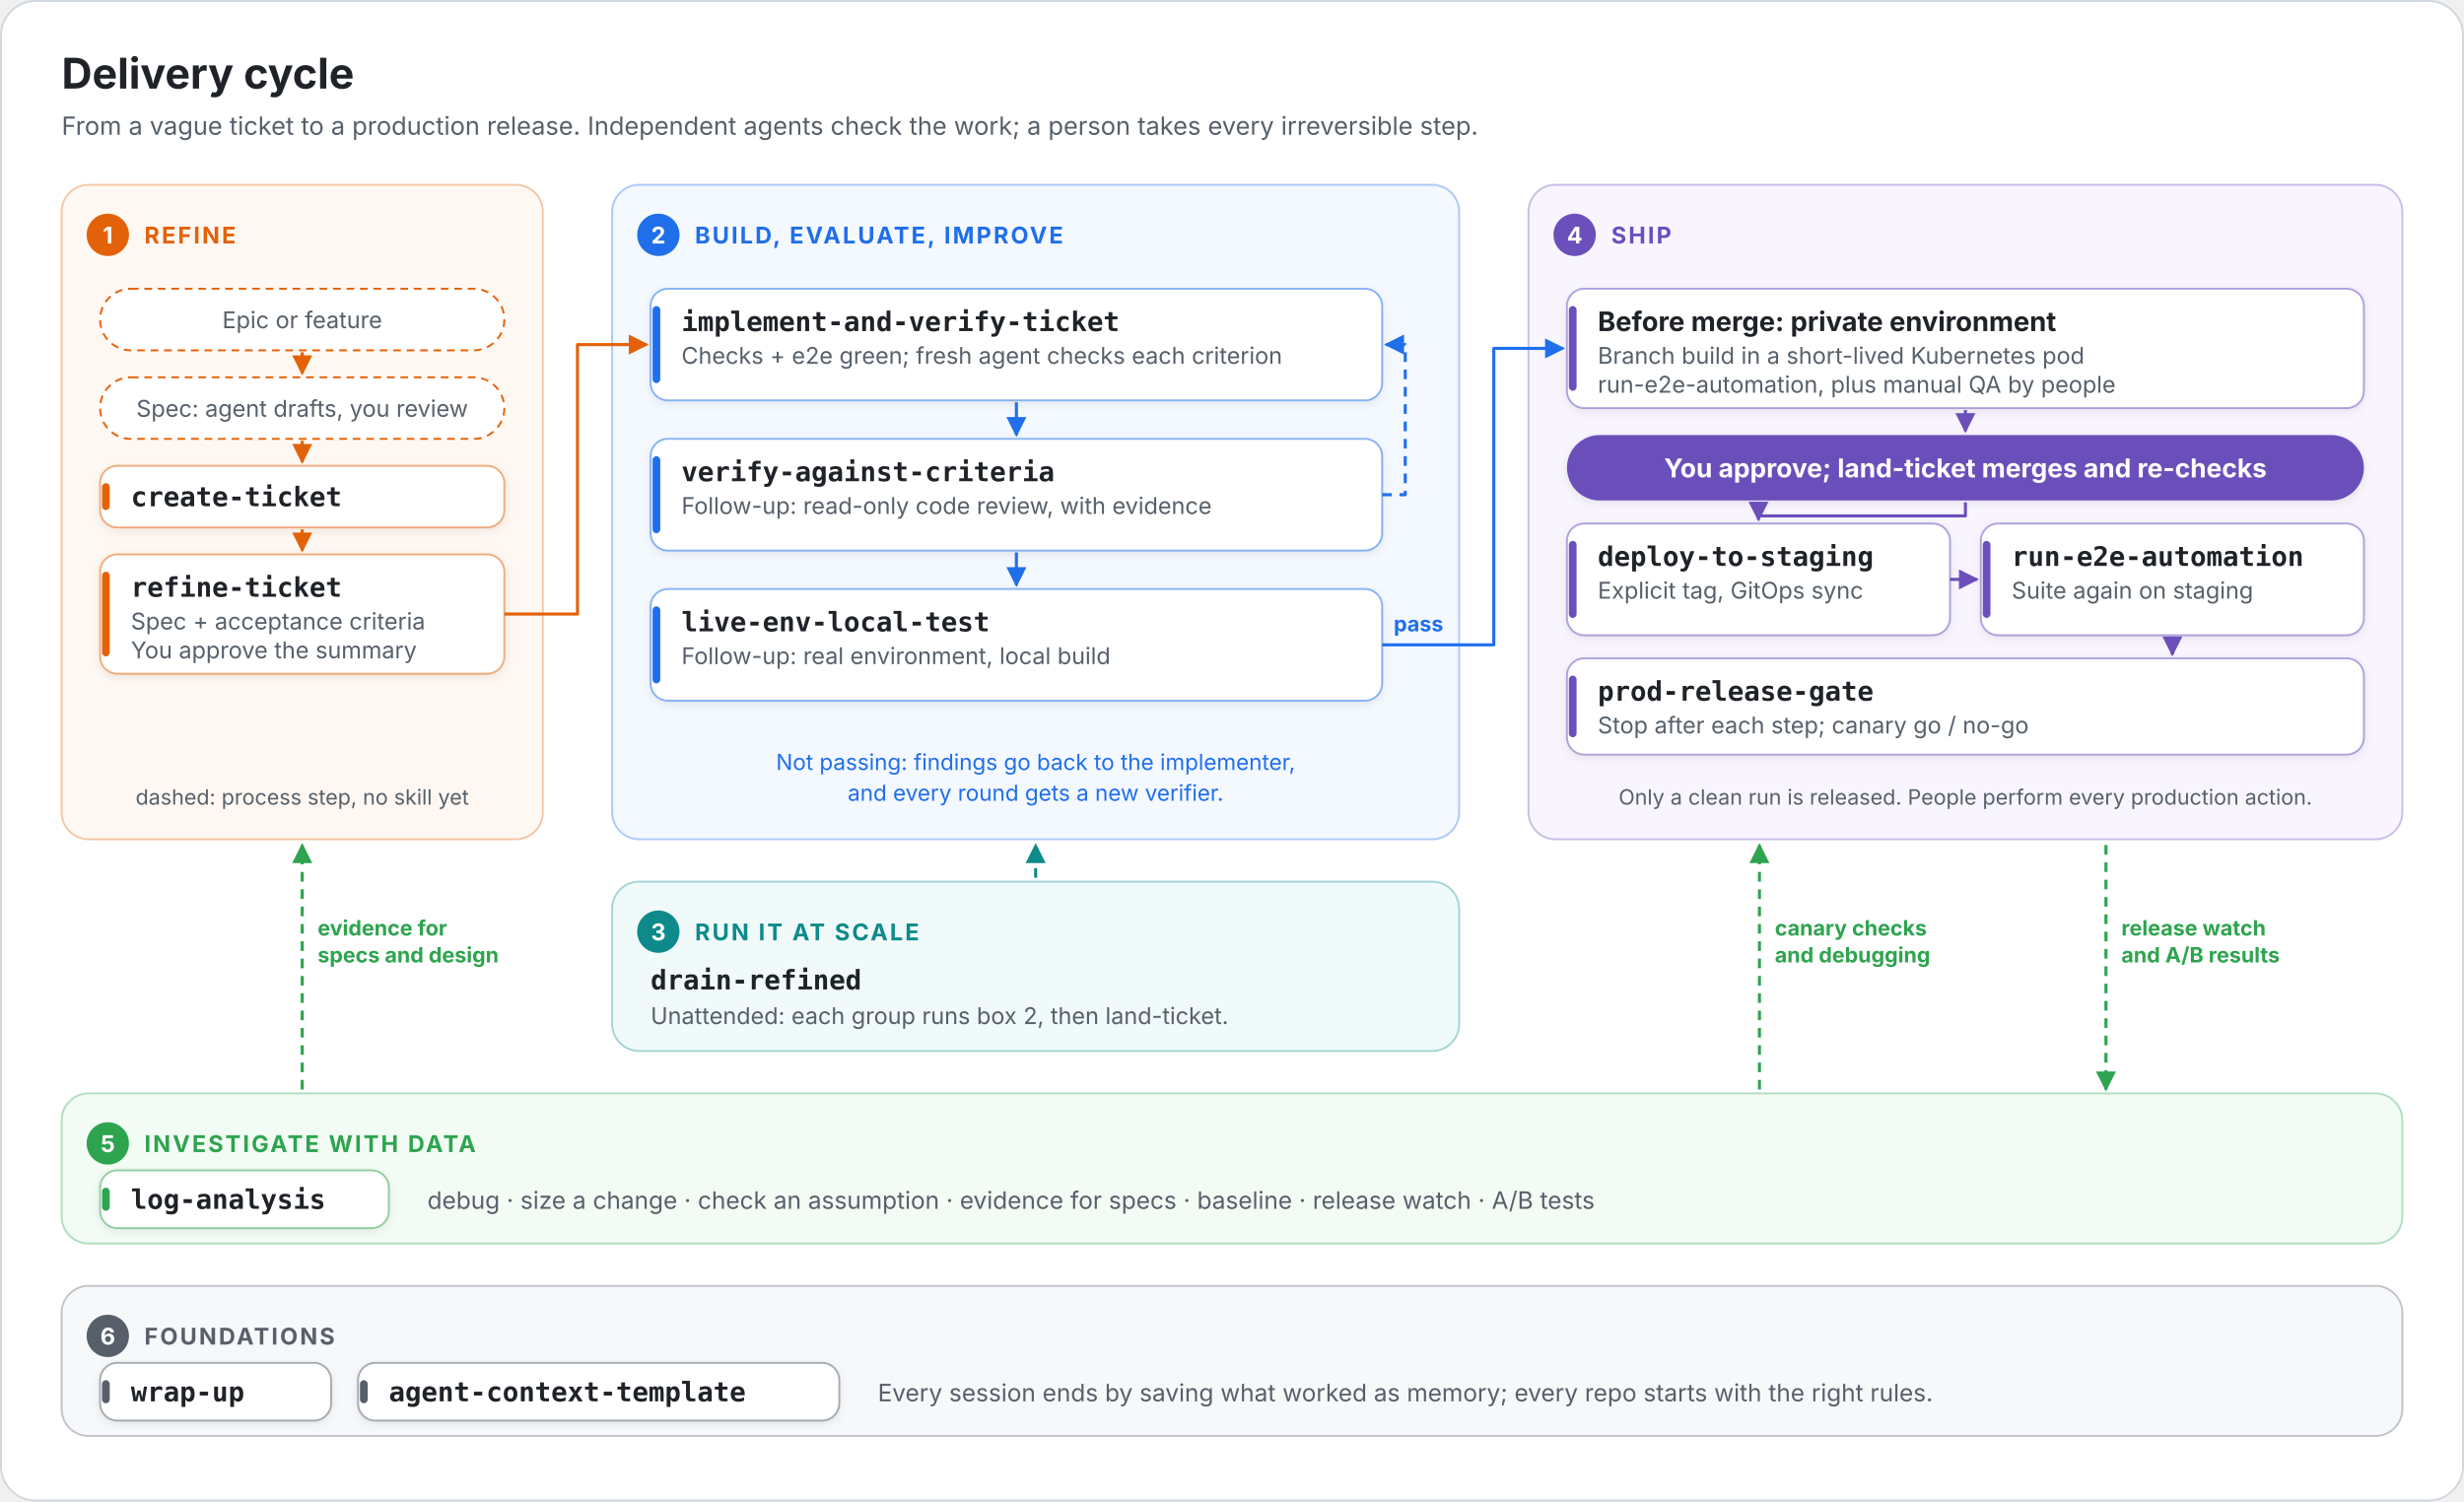
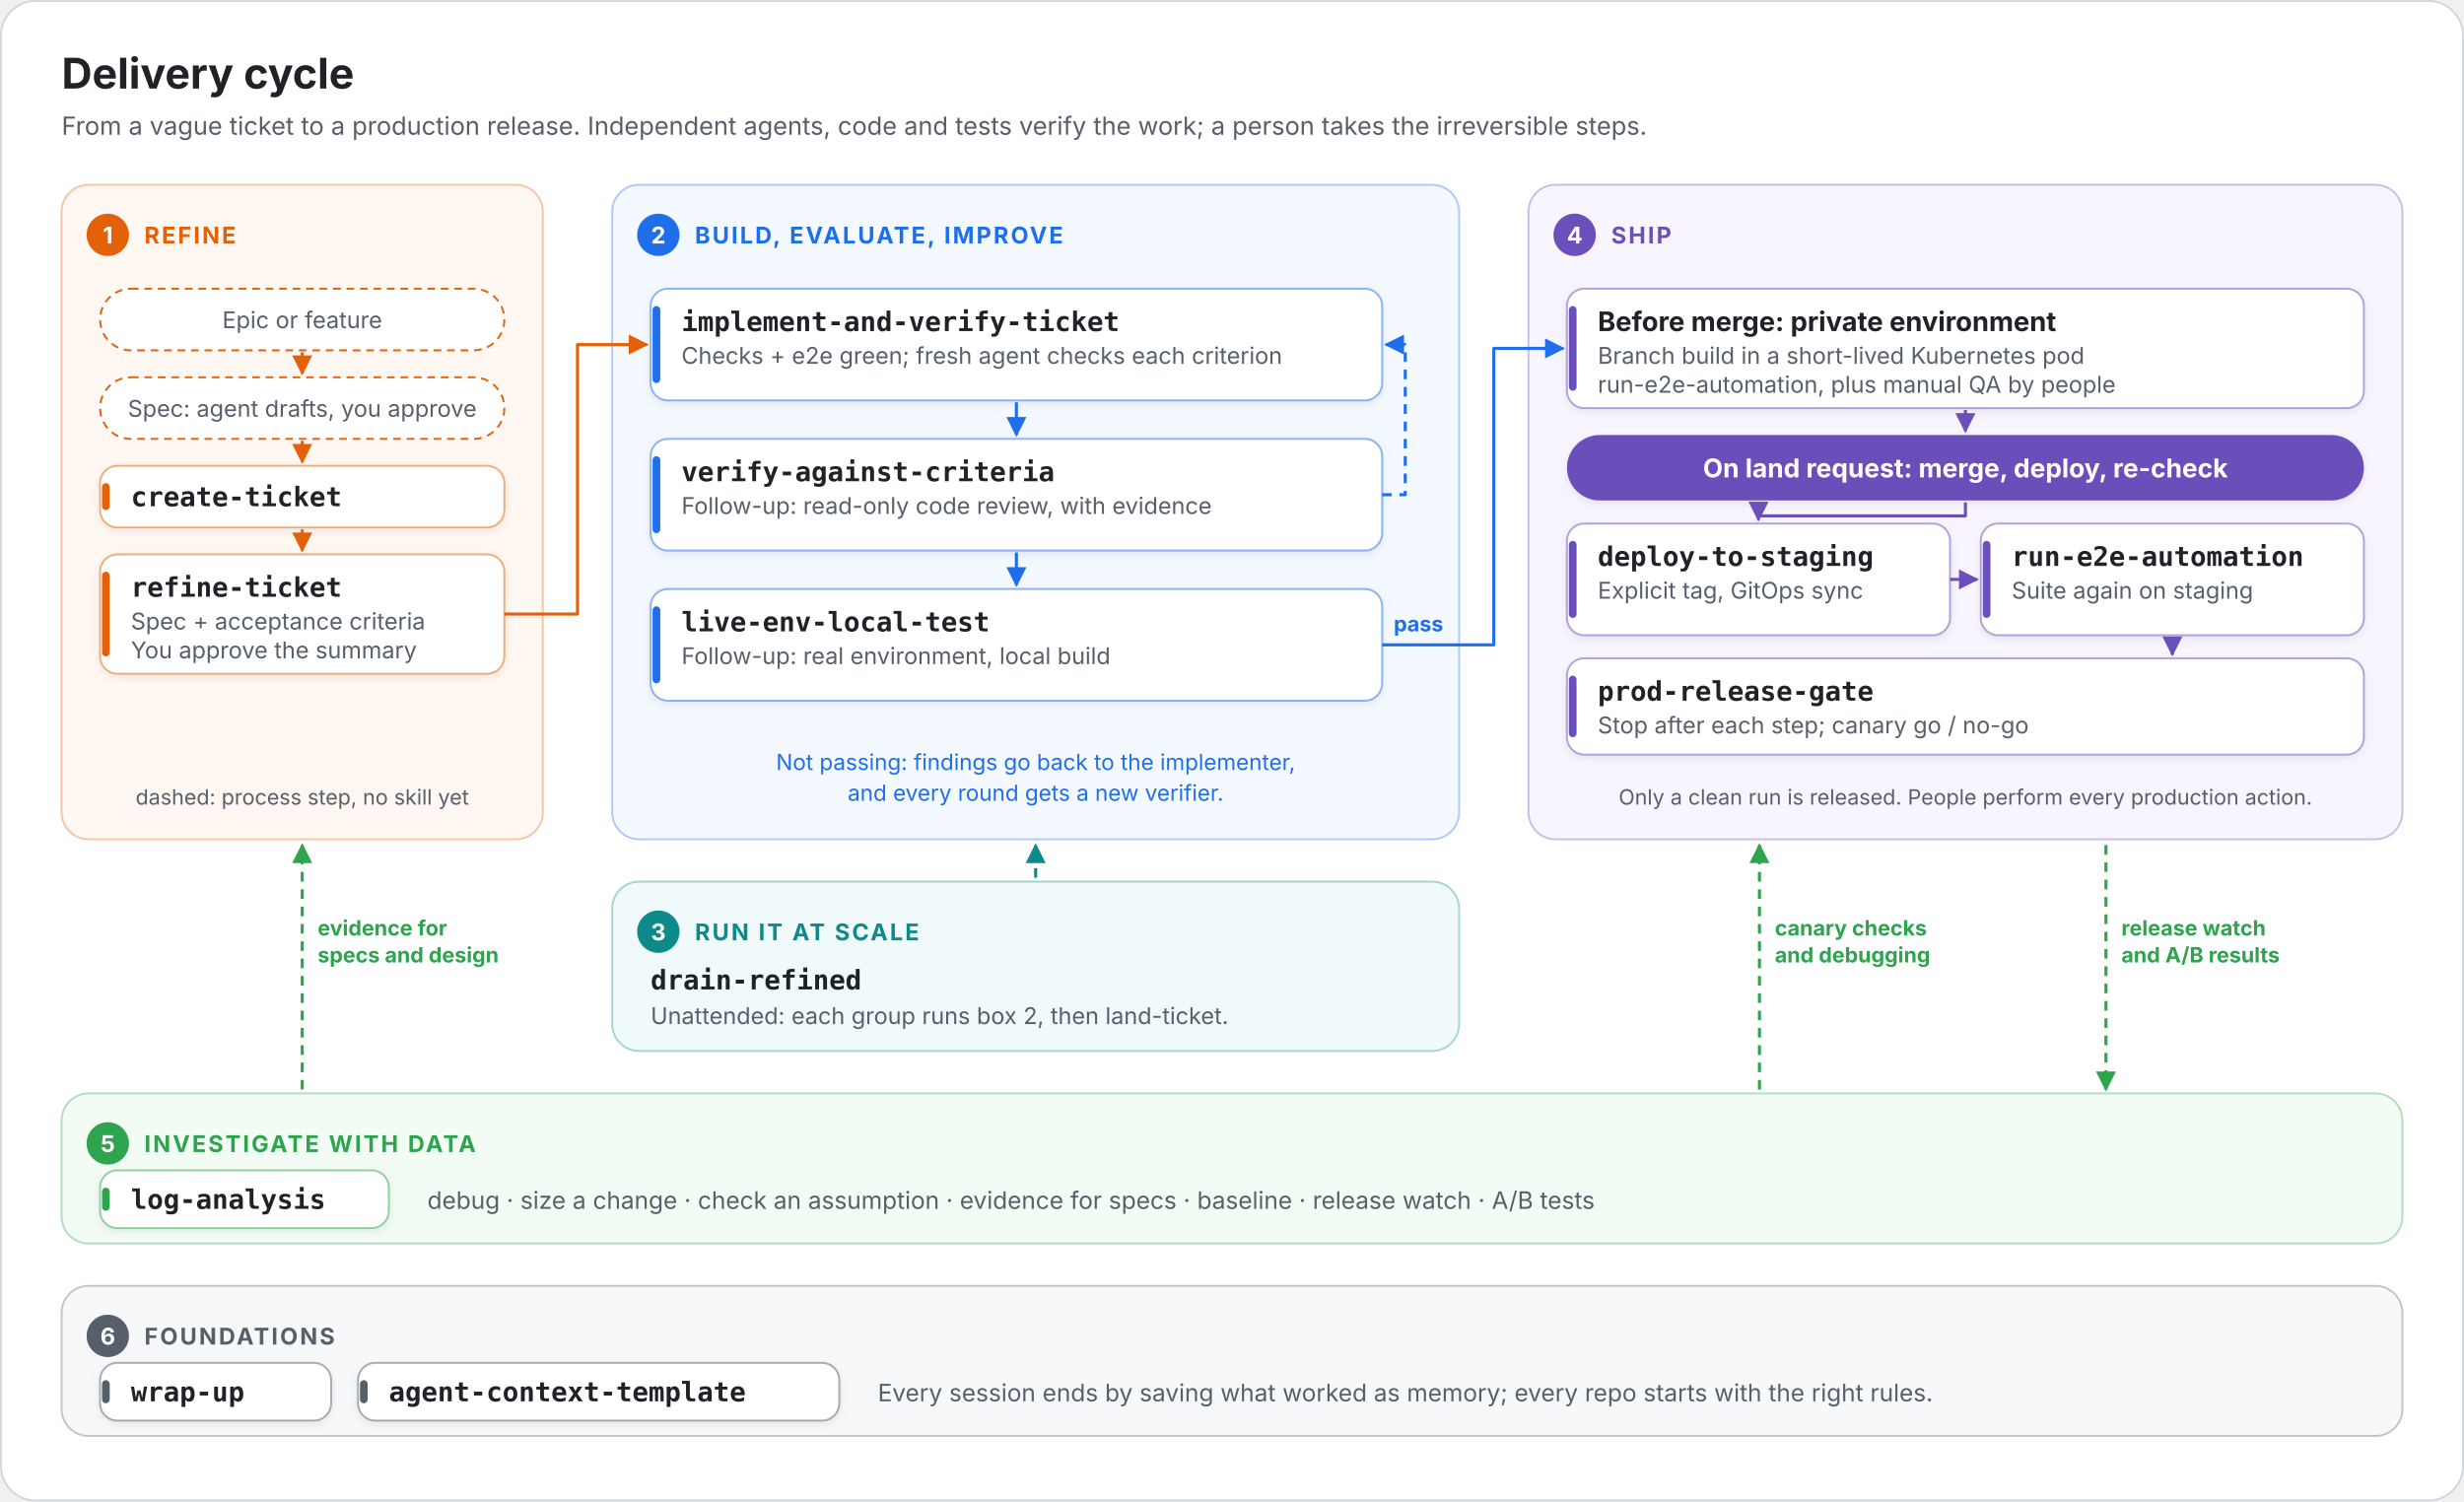
<svg xmlns="http://www.w3.org/2000/svg" viewBox="0 0 1280 780" width="1280" height="780" role="img" aria-label="Delivery cycle: refine, build and evaluate, run at scale, ship, investigate with data, foundations">
  <defs>
    <filter id="sh" x="-5%" y="-10%" width="110%" height="130%">
      <feDropShadow dx="0" dy="1.5" stdDeviation="2.5" flood-color="#1f2328" flood-opacity="0.08" />
    </filter>
    <marker id="m_refine" viewBox="0 0 10 10" refX="9" refY="5" markerWidth="6.5" markerHeight="6.5" orient="auto-start-reverse">
      <path d="M0 0L10 5L0 10z" fill="#E36209" />
    </marker>
    <marker id="m_build" viewBox="0 0 10 10" refX="9" refY="5" markerWidth="6.5" markerHeight="6.5" orient="auto-start-reverse">
      <path d="M0 0L10 5L0 10z" fill="#1F6FEB" />
    </marker>
    <marker id="m_scale" viewBox="0 0 10 10" refX="9" refY="5" markerWidth="6.5" markerHeight="6.5" orient="auto-start-reverse">
      <path d="M0 0L10 5L0 10z" fill="#0E8A8A" />
    </marker>
    <marker id="m_ship" viewBox="0 0 10 10" refX="9" refY="5" markerWidth="6.5" markerHeight="6.5" orient="auto-start-reverse">
      <path d="M0 0L10 5L0 10z" fill="#6B4FBB" />
    </marker>
    <marker id="m_data" viewBox="0 0 10 10" refX="9" refY="5" markerWidth="6.5" markerHeight="6.5" orient="auto-start-reverse">
      <path d="M0 0L10 5L0 10z" fill="#2EA44F" />
    </marker>
    <marker id="m_base" viewBox="0 0 10 10" refX="9" refY="5" markerWidth="6.5" markerHeight="6.5" orient="auto-start-reverse">
      <path d="M0 0L10 5L0 10z" fill="#57606a" />
    </marker>
    <marker id="m_n" viewBox="0 0 10 10" refX="9" refY="5" markerWidth="6.5" markerHeight="6.5" orient="auto-start-reverse">
      <path d="M0 0L10 5L0 10z" fill="#8c959f" />
    </marker>
  </defs>
  <rect x="0.5" y="0.5" width="1279" height="779" rx="18" fill="#FFFFFF" stroke="#D0D7DE" />
  <text x="32" y="46" font-family="Inter,'Segoe UI',Helvetica,Arial,sans-serif" font-size="22" font-weight="700" fill="#1f2328" text-anchor="start">Delivery cycle</text>
-   <text x="32" y="70" font-family="Inter,'Segoe UI',Helvetica,Arial,sans-serif" font-size="13" fill="#57606a" text-anchor="start">From a vague ticket to a production release. Independent agents check the work; a person takes every irreversible step.</text>
+   <text x="32" y="70" font-family="Inter,'Segoe UI',Helvetica,Arial,sans-serif" font-size="13" fill="#57606a" text-anchor="start">From a vague ticket to a production release. Independent agents, code and tests verify the work; a person takes the irreversible steps.</text>
  <rect x="32" y="96" width="250" height="340" rx="14" fill="#FFF8F2" stroke="#E36209" stroke-opacity="0.35" />
  <circle cx="56" cy="122" r="11" fill="#E36209" />
  <text x="56" y="126.5" font-family="Inter,'Segoe UI',Helvetica,Arial,sans-serif" font-size="12" font-weight="700" fill="#fff" text-anchor="middle">1</text>
  <text x="75" y="126.5" font-family="Inter,'Segoe UI',Helvetica,Arial,sans-serif" font-size="12" font-weight="700" fill="#E36209" text-anchor="start" letter-spacing="1.1">REFINE</text>
  <rect x="52" y="150" width="210" height="32" rx="16.0" fill="#fff" stroke="#E36209" stroke-dasharray="4 3" />
  <text x="157.0" y="170.5" font-family="Inter,'Segoe UI',Helvetica,Arial,sans-serif" font-size="12" fill="#57606a" text-anchor="middle">Epic or feature</text>
  <path d="M157.0 183 V194" fill="none" stroke="#E36209" stroke-width="1.6" stroke-linejoin="round" marker-end="url(#m_refine)" />
  <rect x="52" y="196" width="210" height="32" rx="16.0" fill="#fff" stroke="#E36209" stroke-dasharray="4 3" />
-   <text x="157.0" y="216.5" font-family="Inter,'Segoe UI',Helvetica,Arial,sans-serif" font-size="12" fill="#57606a" text-anchor="middle">Spec: agent drafts, you review</text>
+   <text x="157.0" y="216.5" font-family="Inter,'Segoe UI',Helvetica,Arial,sans-serif" font-size="12" fill="#57606a" text-anchor="middle">Spec: agent drafts, you approve</text>
  <path d="M157.0 229 V240" fill="none" stroke="#E36209" stroke-width="1.6" stroke-linejoin="round" marker-end="url(#m_refine)" />
  <rect x="52" y="242" width="210" height="32" rx="9" fill="#fff" stroke="#E36209" stroke-opacity="0.5" filter="url(#sh)" />
  <rect x="53" y="251" width="4" height="14" rx="2" fill="#E36209" />
  <text x="68" y="263.0" font-family="ui-monospace,SFMono-Regular,Menlo,Consolas,monospace" font-size="14" font-weight="700" fill="#1f2328" text-anchor="start">create-ticket</text>
  <path d="M157.0 275 V286" fill="none" stroke="#E36209" stroke-width="1.6" stroke-linejoin="round" marker-end="url(#m_refine)" />
  <rect x="52" y="288" width="210" height="62" rx="9" fill="#fff" stroke="#E36209" stroke-opacity="0.5" filter="url(#sh)" />
  <rect x="53" y="297" width="4" height="44" rx="2" fill="#E36209" />
  <text x="68" y="310" font-family="ui-monospace,SFMono-Regular,Menlo,Consolas,monospace" font-size="14" font-weight="700" fill="#1f2328" text-anchor="start">refine-ticket</text>
  <text x="68" y="327" font-family="Inter,'Segoe UI',Helvetica,Arial,sans-serif" font-size="12" fill="#57606a" text-anchor="start">Spec + acceptance criteria</text>
  <text x="68" y="342" font-family="Inter,'Segoe UI',Helvetica,Arial,sans-serif" font-size="12" fill="#57606a" text-anchor="start">You approve the summary</text>
  <text x="157.0" y="418" font-family="Inter,'Segoe UI',Helvetica,Arial,sans-serif" font-size="11" fill="#57606a" text-anchor="middle">dashed: process step, no skill yet</text>
  <rect x="318" y="96" width="440" height="340" rx="14" fill="#F4F8FF" stroke="#1F6FEB" stroke-opacity="0.35" />
  <circle cx="342" cy="122" r="11" fill="#1F6FEB" />
  <text x="342" y="126.5" font-family="Inter,'Segoe UI',Helvetica,Arial,sans-serif" font-size="12" font-weight="700" fill="#fff" text-anchor="middle">2</text>
  <text x="361" y="126.5" font-family="Inter,'Segoe UI',Helvetica,Arial,sans-serif" font-size="12" font-weight="700" fill="#1F6FEB" text-anchor="start" letter-spacing="1.1">BUILD, EVALUATE, IMPROVE</text>
  <rect x="338" y="150" width="380" height="58" rx="9" fill="#fff" stroke="#1F6FEB" stroke-opacity="0.5" filter="url(#sh)" />
  <rect x="339" y="159" width="4" height="40" rx="2" fill="#1F6FEB" />
  <text x="354" y="172" font-family="ui-monospace,SFMono-Regular,Menlo,Consolas,monospace" font-size="14" font-weight="700" fill="#1f2328" text-anchor="start">implement-and-verify-ticket</text>
  <text x="354" y="189" font-family="Inter,'Segoe UI',Helvetica,Arial,sans-serif" font-size="12" fill="#57606a" text-anchor="start">Checks + e2e green; fresh agent checks each criterion</text>
  <rect x="338" y="228" width="380" height="58" rx="9" fill="#fff" stroke="#1F6FEB" stroke-opacity="0.5" filter="url(#sh)" />
  <rect x="339" y="237" width="4" height="40" rx="2" fill="#1F6FEB" />
  <text x="354" y="250" font-family="ui-monospace,SFMono-Regular,Menlo,Consolas,monospace" font-size="14" font-weight="700" fill="#1f2328" text-anchor="start">verify-against-criteria</text>
  <text x="354" y="267" font-family="Inter,'Segoe UI',Helvetica,Arial,sans-serif" font-size="12" fill="#57606a" text-anchor="start">Follow-up: read-only code review, with evidence</text>
  <path d="M528.0 209 V226" fill="none" stroke="#1F6FEB" stroke-width="1.6" stroke-linejoin="round" marker-end="url(#m_build)" />
  <rect x="338" y="306" width="380" height="58" rx="9" fill="#fff" stroke="#1F6FEB" stroke-opacity="0.5" filter="url(#sh)" />
  <rect x="339" y="315" width="4" height="40" rx="2" fill="#1F6FEB" />
  <text x="354" y="328" font-family="ui-monospace,SFMono-Regular,Menlo,Consolas,monospace" font-size="14" font-weight="700" fill="#1f2328" text-anchor="start">live-env-local-test</text>
  <text x="354" y="345" font-family="Inter,'Segoe UI',Helvetica,Arial,sans-serif" font-size="12" fill="#57606a" text-anchor="start">Follow-up: real environment, local build</text>
  <path d="M528.0 287 V304" fill="none" stroke="#1F6FEB" stroke-width="1.6" stroke-linejoin="round" marker-end="url(#m_build)" />
  <path d="M718 257 H730 V179 H720" fill="none" stroke="#1F6FEB" stroke-width="1.6" stroke-dasharray="5 4" stroke-linejoin="round" marker-end="url(#m_build)" />
  <text x="538.0" y="400" font-family="Inter,'Segoe UI',Helvetica,Arial,sans-serif" font-size="11.5" fill="#1F6FEB" text-anchor="middle">Not passing: findings go back to the implementer,</text>
  <text x="538.0" y="416" font-family="Inter,'Segoe UI',Helvetica,Arial,sans-serif" font-size="11.5" fill="#1F6FEB" text-anchor="middle">and every round gets a new verifier.</text>
  <path d="M262 319 H300 V179 H336" fill="none" stroke="#E36209" stroke-width="1.6" stroke-linejoin="round" marker-end="url(#m_refine)" />
  <rect x="794" y="96" width="454" height="340" rx="14" fill="#F8F5FF" stroke="#6B4FBB" stroke-opacity="0.35" />
  <circle cx="818" cy="122" r="11" fill="#6B4FBB" />
  <text x="818" y="126.5" font-family="Inter,'Segoe UI',Helvetica,Arial,sans-serif" font-size="12" font-weight="700" fill="#fff" text-anchor="middle">4</text>
  <text x="837" y="126.5" font-family="Inter,'Segoe UI',Helvetica,Arial,sans-serif" font-size="12" font-weight="700" fill="#6B4FBB" text-anchor="start" letter-spacing="1.1">SHIP</text>
  <rect x="814" y="150" width="414" height="62" rx="9" fill="#fff" stroke="#6B4FBB" stroke-opacity="0.5" filter="url(#sh)" />
  <rect x="815" y="159" width="4" height="44" rx="2" fill="#6B4FBB" />
  <text x="830" y="172" font-family="Inter,'Segoe UI',Helvetica,Arial,sans-serif" font-size="14" font-weight="700" fill="#1f2328" text-anchor="start">Before merge: private environment</text>
  <text x="830" y="189" font-family="Inter,'Segoe UI',Helvetica,Arial,sans-serif" font-size="12" fill="#57606a" text-anchor="start">Branch build in a short-lived Kubernetes pod</text>
  <text x="830" y="204" font-family="Inter,'Segoe UI',Helvetica,Arial,sans-serif" font-size="12" fill="#57606a" text-anchor="start">run-e2e-automation, plus manual QA by people</text>
  <rect x="814" y="226" width="414" height="34" rx="17.0" fill="#6B4FBB" filter="url(#sh)" />
-   <text x="1021.0" y="248.0" font-family="Inter,'Segoe UI',Helvetica,Arial,sans-serif" font-size="13.5" font-weight="700" fill="#fff" text-anchor="middle">You approve; land-ticket merges and re-checks</text>
+   <text x="1021.0" y="248.0" font-family="Inter,'Segoe UI',Helvetica,Arial,sans-serif" font-size="13.5" font-weight="700" fill="#fff" text-anchor="middle">On land request: merge, deploy, re-check</text>
  <path d="M1021.0 213 V224" fill="none" stroke="#6B4FBB" stroke-width="1.6" stroke-linejoin="round" marker-end="url(#m_ship)" />
  <rect x="814" y="272" width="199.0" height="58" rx="9" fill="#fff" stroke="#6B4FBB" stroke-opacity="0.5" filter="url(#sh)" />
  <rect x="815" y="281" width="4" height="40" rx="2" fill="#6B4FBB" />
  <text x="830" y="294" font-family="ui-monospace,SFMono-Regular,Menlo,Consolas,monospace" font-size="14" font-weight="700" fill="#1f2328" text-anchor="start">deploy-to-staging</text>
  <text x="830" y="311" font-family="Inter,'Segoe UI',Helvetica,Arial,sans-serif" font-size="12" fill="#57606a" text-anchor="start">Explicit tag, GitOps sync</text>
  <rect x="1029.0" y="272" width="199.0" height="58" rx="9" fill="#fff" stroke="#6B4FBB" stroke-opacity="0.5" filter="url(#sh)" />
  <rect x="1030.0" y="281" width="4" height="40" rx="2" fill="#6B4FBB" />
  <text x="1045.0" y="294" font-family="ui-monospace,SFMono-Regular,Menlo,Consolas,monospace" font-size="14" font-weight="700" fill="#1f2328" text-anchor="start">run-e2e-automation</text>
  <text x="1045.0" y="311" font-family="Inter,'Segoe UI',Helvetica,Arial,sans-serif" font-size="12" fill="#57606a" text-anchor="start">Suite again on staging</text>
  <path d="M1021.0 261 V268 H913.5 V270" fill="none" stroke="#6B4FBB" stroke-width="1.6" stroke-linejoin="round" marker-end="url(#m_ship)" />
  <path d="M1013.0 301 H1027.0" fill="none" stroke="#6B4FBB" stroke-width="1.6" stroke-linejoin="round" marker-end="url(#m_ship)" />
  <rect x="814" y="342" width="414" height="50" rx="9" fill="#fff" stroke="#6B4FBB" stroke-opacity="0.5" filter="url(#sh)" />
  <rect x="815" y="351" width="4" height="32" rx="2" fill="#6B4FBB" />
  <text x="830" y="364" font-family="ui-monospace,SFMono-Regular,Menlo,Consolas,monospace" font-size="14" font-weight="700" fill="#1f2328" text-anchor="start">prod-release-gate</text>
  <text x="830" y="381" font-family="Inter,'Segoe UI',Helvetica,Arial,sans-serif" font-size="12" fill="#57606a" text-anchor="start">Stop after each step; canary go / no-go</text>
  <path d="M1128.5 331 V340" fill="none" stroke="#6B4FBB" stroke-width="1.6" stroke-linejoin="round" marker-end="url(#m_ship)" />
  <text x="1021.0" y="418" font-family="Inter,'Segoe UI',Helvetica,Arial,sans-serif" font-size="11" fill="#57606a" text-anchor="middle">Only a clean run is released. People perform every production action.</text>
  <path d="M718 335 H776 V181 H812" fill="none" stroke="#1F6FEB" stroke-width="1.6" stroke-linejoin="round" marker-end="url(#m_build)" />
  <text x="724" y="328" font-family="Inter,'Segoe UI',Helvetica,Arial,sans-serif" font-size="11" font-weight="700" fill="#1F6FEB" text-anchor="start">pass</text>
  <rect x="318" y="458" width="440" height="88" rx="14" fill="#F0FAFA" stroke="#0E8A8A" stroke-opacity="0.35" />
  <circle cx="342" cy="484" r="11" fill="#0E8A8A" />
  <text x="342" y="488.5" font-family="Inter,'Segoe UI',Helvetica,Arial,sans-serif" font-size="12" font-weight="700" fill="#fff" text-anchor="middle">3</text>
  <text x="361" y="488.5" font-family="Inter,'Segoe UI',Helvetica,Arial,sans-serif" font-size="12" font-weight="700" fill="#0E8A8A" text-anchor="start" letter-spacing="1.1">RUN IT AT SCALE</text>
  <text x="338" y="514" font-family="ui-monospace,SFMono-Regular,Menlo,Consolas,monospace" font-size="14" font-weight="700" fill="#1f2328" text-anchor="start">drain-refined</text>
  <text x="338" y="532" font-family="Inter,'Segoe UI',Helvetica,Arial,sans-serif" font-size="12" fill="#57606a" text-anchor="start">Unattended: each group runs box 2, then land-ticket.</text>
  <path d="M538.0 456 V439" fill="none" stroke="#0E8A8A" stroke-width="1.6" stroke-dasharray="5 4" stroke-linejoin="round" marker-end="url(#m_scale)" />
  <rect x="32" y="568" width="1216" height="78" rx="14" fill="#F2FBF4" stroke="#2EA44F" stroke-opacity="0.35" />
  <circle cx="56" cy="594" r="11" fill="#2EA44F" />
  <text x="56" y="598.5" font-family="Inter,'Segoe UI',Helvetica,Arial,sans-serif" font-size="12" font-weight="700" fill="#fff" text-anchor="middle">5</text>
  <text x="75" y="598.5" font-family="Inter,'Segoe UI',Helvetica,Arial,sans-serif" font-size="12" font-weight="700" fill="#2EA44F" text-anchor="start" letter-spacing="1.1">INVESTIGATE WITH DATA</text>
  <rect x="52" y="608" width="150" height="30" rx="9" fill="#fff" stroke="#2EA44F" stroke-opacity="0.5" filter="url(#sh)" />
  <rect x="53" y="617" width="4" height="12" rx="2" fill="#2EA44F" />
  <text x="68" y="628.0" font-family="ui-monospace,SFMono-Regular,Menlo,Consolas,monospace" font-size="14" font-weight="700" fill="#1f2328" text-anchor="start">log-analysis</text>
  <text x="222" y="628" font-family="Inter,'Segoe UI',Helvetica,Arial,sans-serif" font-size="12.5" fill="#57606a" text-anchor="start">debug  ·  size a change  ·  check an assumption  ·  evidence for specs  ·  baseline  ·  release watch  ·  A/B tests</text>
  <path d="M157.0 566 V439" fill="none" stroke="#2EA44F" stroke-width="1.6" stroke-dasharray="5 4" stroke-linejoin="round" marker-end="url(#m_data)" />
  <text x="165.0" y="486" font-family="Inter,'Segoe UI',Helvetica,Arial,sans-serif" font-size="11" font-weight="700" fill="#2EA44F" text-anchor="start">evidence for</text>
  <text x="165.0" y="500" font-family="Inter,'Segoe UI',Helvetica,Arial,sans-serif" font-size="11" font-weight="700" fill="#2EA44F" text-anchor="start">specs and design</text>
  <path d="M914 566 V439" fill="none" stroke="#2EA44F" stroke-width="1.6" stroke-dasharray="5 4" stroke-linejoin="round" marker-end="url(#m_data)" />
  <text x="922" y="486" font-family="Inter,'Segoe UI',Helvetica,Arial,sans-serif" font-size="11" font-weight="700" fill="#2EA44F" text-anchor="start">canary checks</text>
  <text x="922" y="500" font-family="Inter,'Segoe UI',Helvetica,Arial,sans-serif" font-size="11" font-weight="700" fill="#2EA44F" text-anchor="start">and debugging</text>
  <path d="M1094 439 V566" fill="none" stroke="#2EA44F" stroke-width="1.6" stroke-dasharray="5 4" stroke-linejoin="round" marker-end="url(#m_data)" />
  <text x="1102" y="486" font-family="Inter,'Segoe UI',Helvetica,Arial,sans-serif" font-size="11" font-weight="700" fill="#2EA44F" text-anchor="start">release watch</text>
  <text x="1102" y="500" font-family="Inter,'Segoe UI',Helvetica,Arial,sans-serif" font-size="11" font-weight="700" fill="#2EA44F" text-anchor="start">and A/B results</text>
  <rect x="32" y="668" width="1216" height="78" rx="14" fill="#F6F8FA" stroke="#57606a" stroke-opacity="0.35" />
  <circle cx="56" cy="694" r="11" fill="#57606a" />
  <text x="56" y="698.5" font-family="Inter,'Segoe UI',Helvetica,Arial,sans-serif" font-size="12" font-weight="700" fill="#fff" text-anchor="middle">6</text>
  <text x="75" y="698.5" font-family="Inter,'Segoe UI',Helvetica,Arial,sans-serif" font-size="12" font-weight="700" fill="#57606a" text-anchor="start" letter-spacing="1.1">FOUNDATIONS</text>
  <rect x="52" y="708" width="120" height="30" rx="9" fill="#fff" stroke="#57606a" stroke-opacity="0.5" filter="url(#sh)" />
  <rect x="53" y="717" width="4" height="12" rx="2" fill="#57606a" />
  <text x="68" y="728.0" font-family="ui-monospace,SFMono-Regular,Menlo,Consolas,monospace" font-size="14" font-weight="700" fill="#1f2328" text-anchor="start">wrap-up</text>
  <rect x="186" y="708" width="250" height="30" rx="9" fill="#fff" stroke="#57606a" stroke-opacity="0.5" filter="url(#sh)" />
  <rect x="187" y="717" width="4" height="12" rx="2" fill="#57606a" />
  <text x="202" y="728.0" font-family="ui-monospace,SFMono-Regular,Menlo,Consolas,monospace" font-size="14" font-weight="700" fill="#1f2328" text-anchor="start">agent-context-template</text>
  <text x="456" y="728" font-family="Inter,'Segoe UI',Helvetica,Arial,sans-serif" font-size="12.5" fill="#57606a" text-anchor="start">Every session ends by saving what worked as memory; every repo starts with the right rules.</text>
</svg>
